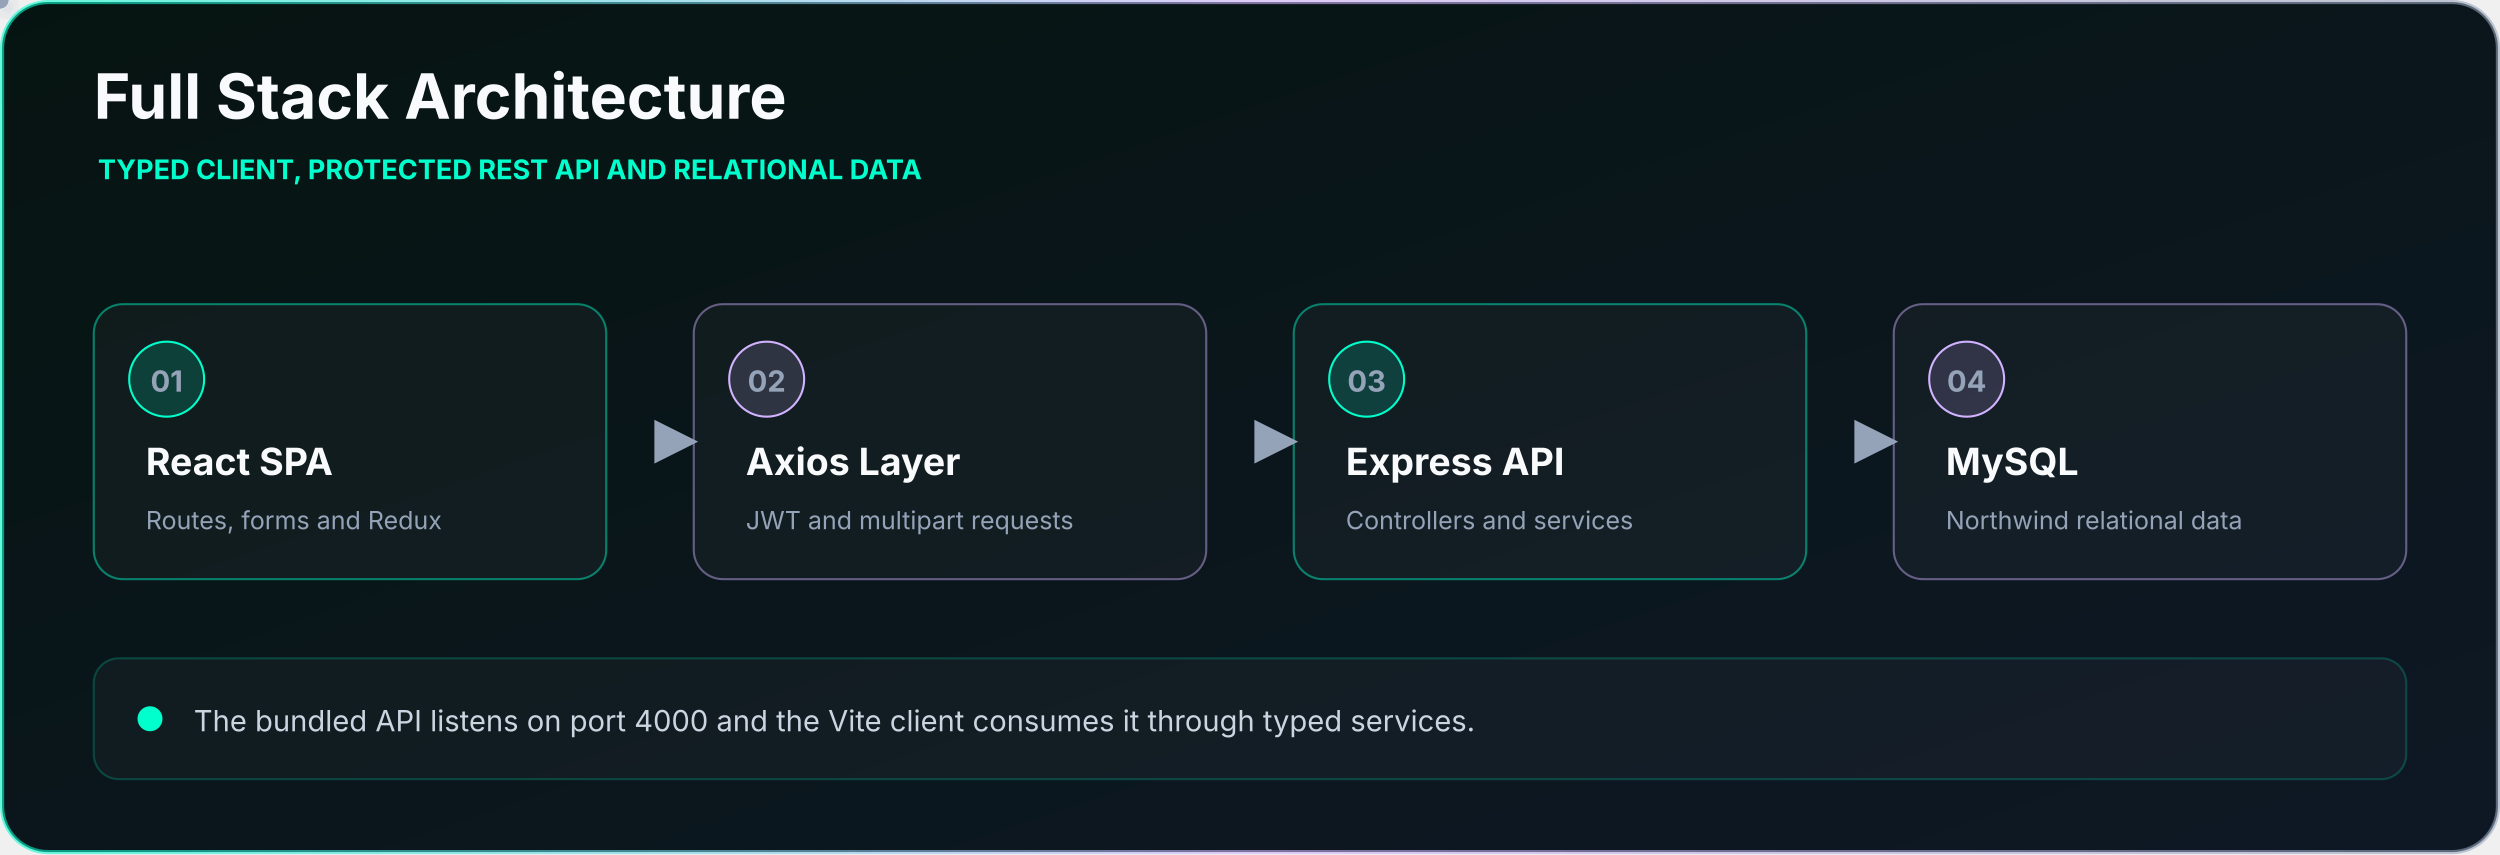
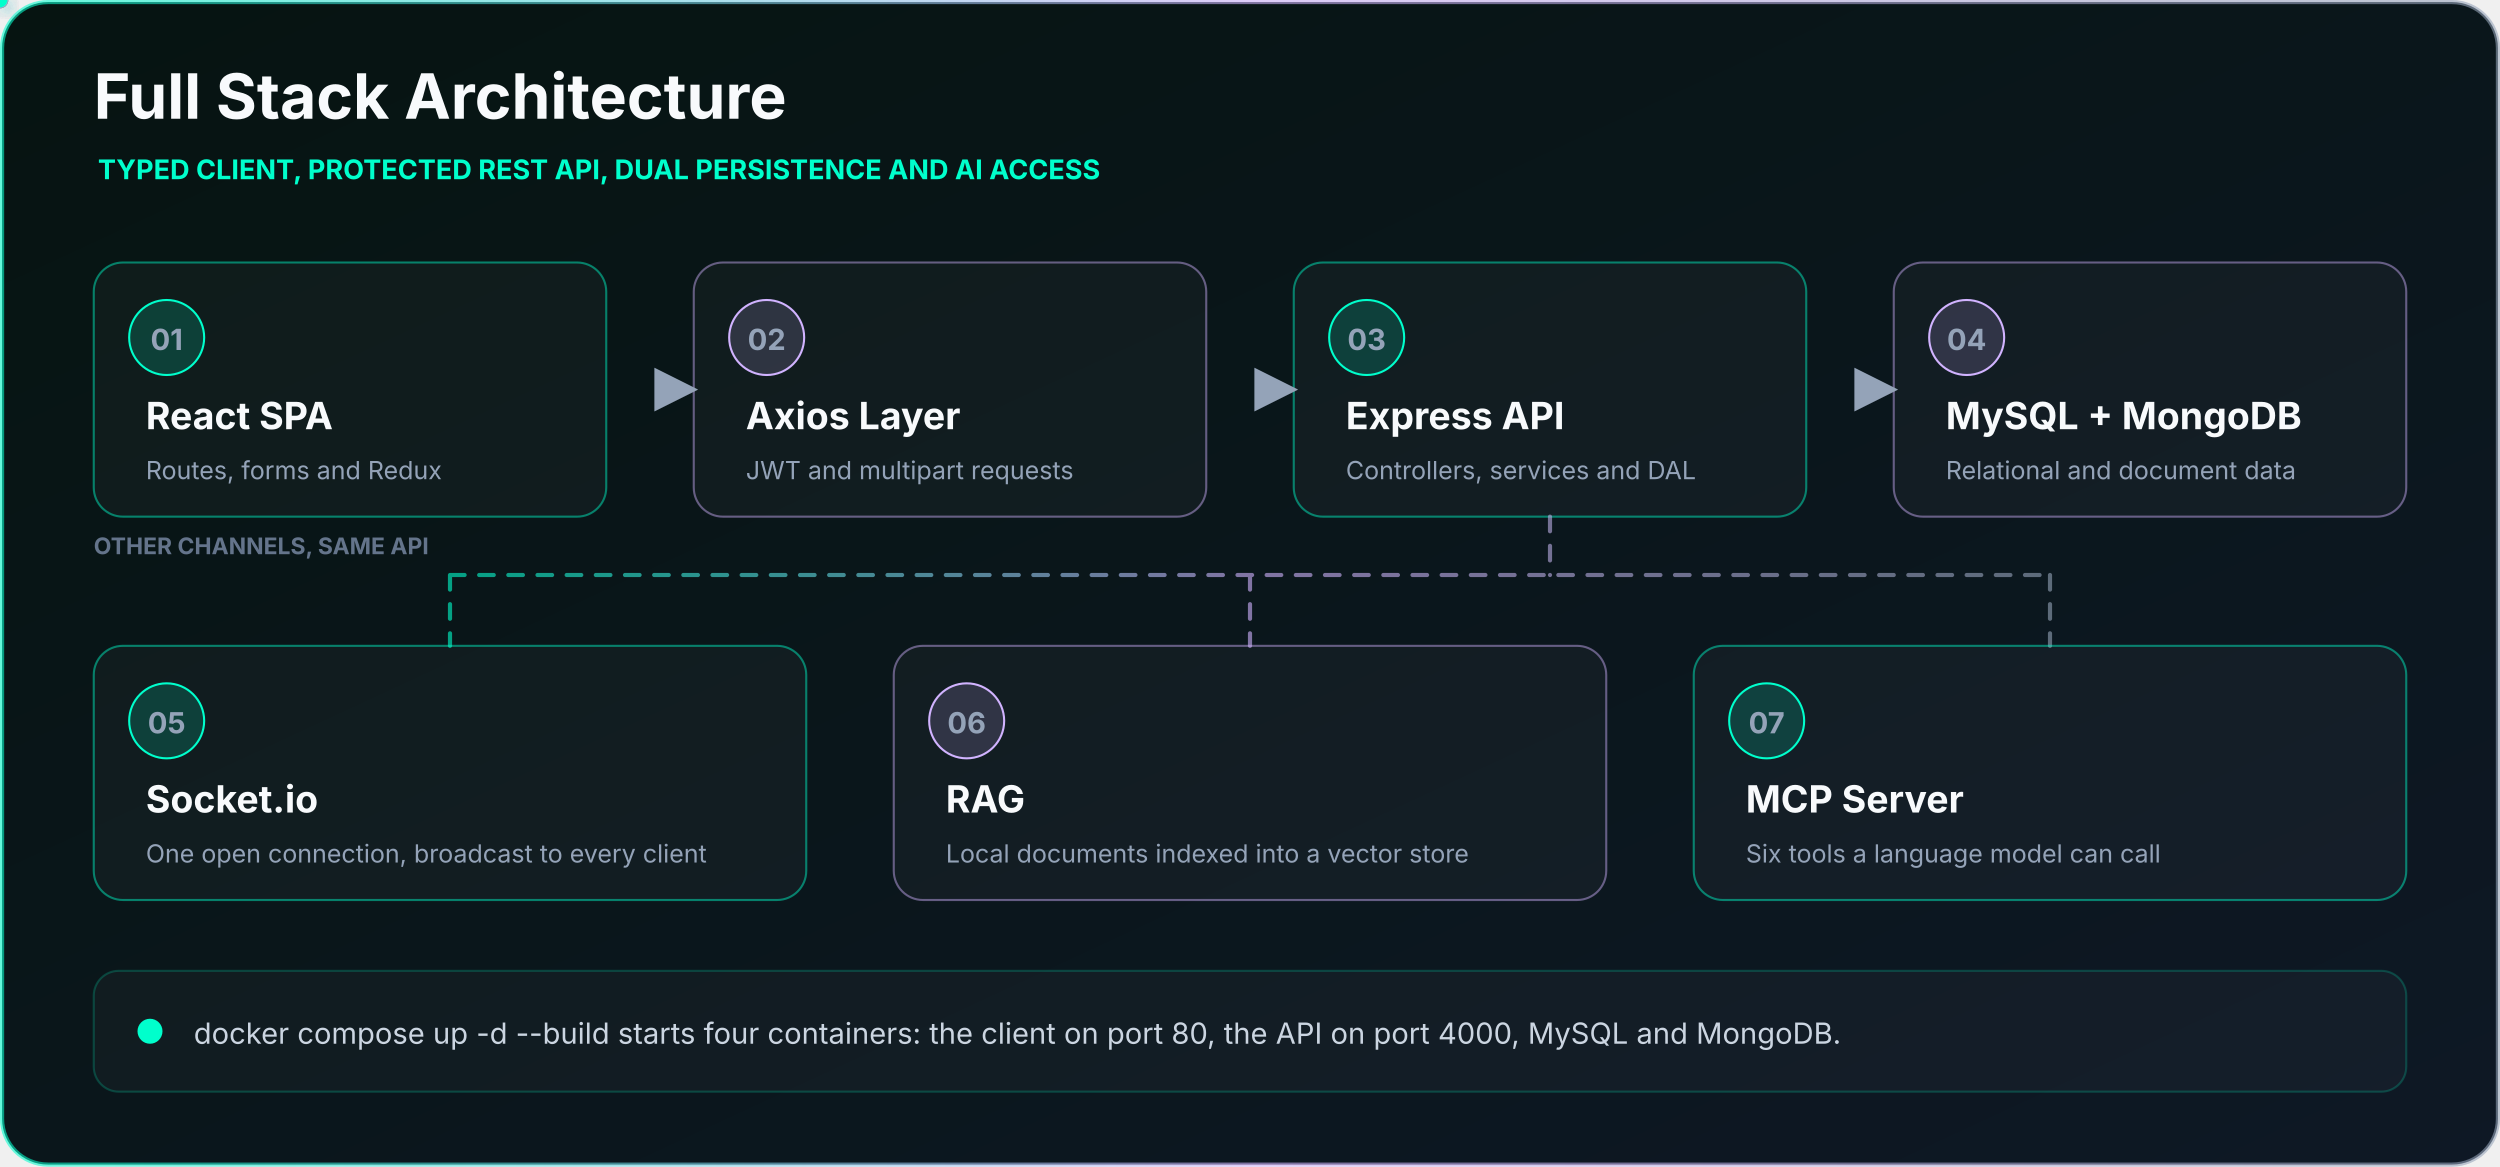
- <svg xmlns="http://www.w3.org/2000/svg" width="1200" height="410" viewBox="0 0 1200 410" role="img" aria-labelledby="title desc">
+ <svg xmlns="http://www.w3.org/2000/svg" width="1200" height="560" viewBox="0 0 1200 560" role="img" aria-labelledby="title desc">
  <defs>
    <linearGradient id="bg" x1="0" y1="0" x2="1" y2="1">
      <stop stop-color="#061411" />
      <stop offset="1" stop-color="#0e1825" />
    </linearGradient>
    <linearGradient id="flow" x1="0" y1="0" x2="1" y2="0">
      <stop stop-color="#00ffcc" />
      <stop offset=".5" stop-color="#d1b3ff" />
      <stop offset="1" stop-color="#94a3b8" />
    </linearGradient>
    <filter id="glow" x="-60%" y="-60%" width="220%" height="220%">
      <feGaussianBlur stdDeviation="4" result="blur" />
      <feMerge>
        <feMergeNode in="blur" />
        <feMergeNode in="SourceGraphic" />
      </feMerge>
    </filter>
    <marker id="arrow" viewBox="0 0 10 10" refX="9" refY="5" markerWidth="7" markerHeight="7" orient="auto">
      <path d="M0 0 10 5 0 10Z" fill="#94a3b8" />
    </marker>
  </defs>
-   <rect x="1" y="1" width="1198" height="408" rx="22" fill="url(#bg)" stroke="url(#flow)" stroke-opacity=".58" stroke-width="2" />
+   <rect x="1" y="1" width="1198" height="558" rx="22" fill="url(#bg)" stroke="url(#flow)" stroke-opacity=".58" stroke-width="2" />
  <text x="45" y="57" fill="#f8fafc" font-family="Segoe UI, Inter, Arial, sans-serif" font-size="30" font-weight="750">Full Stack Architecture</text>
-   <text x="47" y="86" fill="#00ffcc" font-family="Segoe UI, Inter, Arial, sans-serif" font-size="13" font-weight="700">TYPED CLIENT, PROTECTED REST API AND RELATIONAL DATA</text>
-   <g transform="translate(45 146)">
-     <rect width="246" height="132" rx="14" fill="#ffffff" fill-opacity=".035" stroke="#00ffcc" stroke-opacity=".45" />
+   <text x="47" y="86" fill="#00ffcc" font-family="Segoe UI, Inter, Arial, sans-serif" font-size="13" font-weight="700">TYPED CLIENT, PROTECTED REST API, DUAL PERSISTENCE AND AI ACCESS</text>
+   <g transform="translate(45 126)">
+     <rect width="246" height="122" rx="14" fill="#ffffff" fill-opacity=".035" stroke="#00ffcc" stroke-opacity=".45" />
    <circle cx="35" cy="36" r="18" fill="#00ffcc" fill-opacity=".16" stroke="#00ffcc" />
    <text x="35" y="42" text-anchor="middle" fill="#94a3b8" font-family="Segoe UI, Inter, Arial, sans-serif" font-size="14" font-weight="750">01</text>
-     <text x="25" y="82" fill="#f8fafc" font-family="Segoe UI, Inter, Arial, sans-serif" font-size="18" font-weight="750">React SPA</text>
-     <text x="25" y="108" fill="#94a3b8" font-family="Segoe UI, Inter, Arial, sans-serif" font-size="12">Routes, forms and Redux</text>
+     <text x="25" y="80" fill="#f8fafc" font-family="Segoe UI, Inter, Arial, sans-serif" font-size="18" font-weight="750">React SPA</text>
+     <text x="25" y="104" fill="#94a3b8" font-family="Segoe UI, Inter, Arial, sans-serif" font-size="12">Routes, forms and Redux</text>
  </g>
-   <g transform="translate(333 146)">
-     <rect width="246" height="132" rx="14" fill="#ffffff" fill-opacity=".035" stroke="#d1b3ff" stroke-opacity=".45" />
+   <g transform="translate(333 126)">
+     <rect width="246" height="122" rx="14" fill="#ffffff" fill-opacity=".035" stroke="#d1b3ff" stroke-opacity=".45" />
    <circle cx="35" cy="36" r="18" fill="#d1b3ff" fill-opacity=".16" stroke="#d1b3ff" />
    <text x="35" y="42" text-anchor="middle" fill="#94a3b8" font-family="Segoe UI, Inter, Arial, sans-serif" font-size="14" font-weight="750">02</text>
-     <text x="25" y="82" fill="#f8fafc" font-family="Segoe UI, Inter, Arial, sans-serif" font-size="18" font-weight="750">Axios Layer</text>
-     <text x="25" y="108" fill="#94a3b8" font-family="Segoe UI, Inter, Arial, sans-serif" font-size="12">JWT and multipart requests</text>
+     <text x="25" y="80" fill="#f8fafc" font-family="Segoe UI, Inter, Arial, sans-serif" font-size="18" font-weight="750">Axios Layer</text>
+     <text x="25" y="104" fill="#94a3b8" font-family="Segoe UI, Inter, Arial, sans-serif" font-size="12">JWT and multipart requests</text>
  </g>
-   <g transform="translate(621 146)">
-     <rect width="246" height="132" rx="14" fill="#ffffff" fill-opacity=".035" stroke="#00ffcc" stroke-opacity=".45" />
+   <g transform="translate(621 126)">
+     <rect width="246" height="122" rx="14" fill="#ffffff" fill-opacity=".035" stroke="#00ffcc" stroke-opacity=".45" />
    <circle cx="35" cy="36" r="18" fill="#00ffcc" fill-opacity=".16" stroke="#00ffcc" />
    <text x="35" y="42" text-anchor="middle" fill="#94a3b8" font-family="Segoe UI, Inter, Arial, sans-serif" font-size="14" font-weight="750">03</text>
-     <text x="25" y="82" fill="#f8fafc" font-family="Segoe UI, Inter, Arial, sans-serif" font-size="18" font-weight="750">Express API</text>
-     <text x="25" y="108" fill="#94a3b8" font-family="Segoe UI, Inter, Arial, sans-serif" font-size="12">Controllers and services</text>
+     <text x="25" y="80" fill="#f8fafc" font-family="Segoe UI, Inter, Arial, sans-serif" font-size="18" font-weight="750">Express API</text>
+     <text x="25" y="104" fill="#94a3b8" font-family="Segoe UI, Inter, Arial, sans-serif" font-size="12">Controllers, services and DAL</text>
  </g>
-   <g transform="translate(909 146)">
-     <rect width="246" height="132" rx="14" fill="#ffffff" fill-opacity=".035" stroke="#d1b3ff" stroke-opacity=".45" />
+   <g transform="translate(909 126)">
+     <rect width="246" height="122" rx="14" fill="#ffffff" fill-opacity=".035" stroke="#d1b3ff" stroke-opacity=".45" />
    <circle cx="35" cy="36" r="18" fill="#d1b3ff" fill-opacity=".16" stroke="#d1b3ff" />
    <text x="35" y="42" text-anchor="middle" fill="#94a3b8" font-family="Segoe UI, Inter, Arial, sans-serif" font-size="14" font-weight="750">04</text>
-     <text x="25" y="82" fill="#f8fafc" font-family="Segoe UI, Inter, Arial, sans-serif" font-size="18" font-weight="750">MySQL</text>
-     <text x="25" y="108" fill="#94a3b8" font-family="Segoe UI, Inter, Arial, sans-serif" font-size="12">Northwind relational data</text>
+     <text x="25" y="80" fill="#f8fafc" font-family="Segoe UI, Inter, Arial, sans-serif" font-size="18" font-weight="750">MySQL + MongoDB</text>
+     <text x="25" y="104" fill="#94a3b8" font-family="Segoe UI, Inter, Arial, sans-serif" font-size="12">Relational and document data</text>
  </g>
-   <path d="M291 212H333" stroke="url(#flow)" stroke-width="3" stroke-linecap="round" stroke-dasharray="8 8" marker-end="url(#arrow)">
+   <path d="M291 187H333" stroke="url(#flow)" stroke-width="3" stroke-linecap="round" stroke-dasharray="8 8" marker-end="url(#arrow)">
    <animate attributeName="stroke-dashoffset" from="32" to="0" dur="1.3s" repeatCount="indefinite" />
  </path>
  <circle r="4" fill="#94a3b8" filter="url(#glow)">
-     <animateMotion dur="2s" repeatCount="indefinite" path="M291 212H333" />
+     <animateMotion dur="2s" repeatCount="indefinite" path="M291 187H333" />
  </circle>
-   <path d="M579 212H621" stroke="url(#flow)" stroke-width="3" stroke-linecap="round" stroke-dasharray="8 8" marker-end="url(#arrow)">
+   <path d="M579 187H621" stroke="url(#flow)" stroke-width="3" stroke-linecap="round" stroke-dasharray="8 8" marker-end="url(#arrow)">
    <animate attributeName="stroke-dashoffset" from="32" to="0" dur="1.3s" repeatCount="indefinite" />
  </path>
  <circle r="4" fill="#94a3b8" filter="url(#glow)">
-     <animateMotion dur="2s" repeatCount="indefinite" path="M579 212H621" />
+     <animateMotion dur="2s" repeatCount="indefinite" path="M579 187H621" />
  </circle>
-   <path d="M867 212H909" stroke="url(#flow)" stroke-width="3" stroke-linecap="round" stroke-dasharray="8 8" marker-end="url(#arrow)">
+   <path d="M867 187H909" stroke="url(#flow)" stroke-width="3" stroke-linecap="round" stroke-dasharray="8 8" marker-end="url(#arrow)">
    <animate attributeName="stroke-dashoffset" from="32" to="0" dur="1.3s" repeatCount="indefinite" />
  </path>
  <circle r="4" fill="#94a3b8" filter="url(#glow)">
-     <animateMotion dur="2s" repeatCount="indefinite" path="M867 212H909" />
+     <animateMotion dur="2s" repeatCount="indefinite" path="M867 187H909" />
  </circle>
-   <g transform="translate(45 316)">
+   <path d="M744 248V276M216 276H984M216 276V310M600 276V310M984 276V310" fill="none" stroke="url(#flow)" stroke-width="2" stroke-linecap="round" stroke-opacity=".6" stroke-dasharray="7 7">
+     <animate attributeName="stroke-dashoffset" from="28" to="0" dur="1.6s" repeatCount="indefinite" />
+   </path>
+   <circle r="3.5" fill="#00ffcc" filter="url(#glow)">
+     <animateMotion dur="2.4s" repeatCount="indefinite" path="M744 248V276H216V310" />
+   </circle>
+   <circle r="3.5" fill="#d1b3ff" filter="url(#glow)">
+     <animateMotion dur="2.4s" begin=".8s" repeatCount="indefinite" path="M744 248V276H600V310" />
+   </circle>
+   <circle r="3.5" fill="#00ffcc" filter="url(#glow)">
+     <animateMotion dur="2.4s" begin="1.6s" repeatCount="indefinite" path="M744 248V276H984V310" />
+   </circle>
+   <text x="45" y="266" fill="#64748b" font-family="Segoe UI, Inter, Arial, sans-serif" font-size="11" font-weight="700">OTHER CHANNELS, SAME API</text>
+   <g transform="translate(45 310)">
+     <rect width="342" height="122" rx="14" fill="#ffffff" fill-opacity=".035" stroke="#00ffcc" stroke-opacity=".45" />
+     <circle cx="35" cy="36" r="18" fill="#00ffcc" fill-opacity=".16" stroke="#00ffcc" />
+     <text x="35" y="42" text-anchor="middle" fill="#94a3b8" font-family="Segoe UI, Inter, Arial, sans-serif" font-size="14" font-weight="750">05</text>
+     <text x="25" y="80" fill="#f8fafc" font-family="Segoe UI, Inter, Arial, sans-serif" font-size="18" font-weight="750">Socket.io</text>
+     <text x="25" y="104" fill="#94a3b8" font-family="Segoe UI, Inter, Arial, sans-serif" font-size="12">One open connection, broadcast to every client</text>
+   </g>
+   <g transform="translate(429 310)">
+     <rect width="342" height="122" rx="14" fill="#ffffff" fill-opacity=".035" stroke="#d1b3ff" stroke-opacity=".45" />
+     <circle cx="35" cy="36" r="18" fill="#d1b3ff" fill-opacity=".16" stroke="#d1b3ff" />
+     <text x="35" y="42" text-anchor="middle" fill="#94a3b8" font-family="Segoe UI, Inter, Arial, sans-serif" font-size="14" font-weight="750">06</text>
+     <text x="25" y="80" fill="#f8fafc" font-family="Segoe UI, Inter, Arial, sans-serif" font-size="18" font-weight="750">RAG</text>
+     <text x="25" y="104" fill="#94a3b8" font-family="Segoe UI, Inter, Arial, sans-serif" font-size="12">Local documents indexed into a vector store</text>
+   </g>
+   <g transform="translate(813 310)">
+     <rect width="342" height="122" rx="14" fill="#ffffff" fill-opacity=".035" stroke="#00ffcc" stroke-opacity=".45" />
+     <circle cx="35" cy="36" r="18" fill="#00ffcc" fill-opacity=".16" stroke="#00ffcc" />
+     <text x="35" y="42" text-anchor="middle" fill="#94a3b8" font-family="Segoe UI, Inter, Arial, sans-serif" font-size="14" font-weight="750">07</text>
+     <text x="25" y="80" fill="#f8fafc" font-family="Segoe UI, Inter, Arial, sans-serif" font-size="18" font-weight="750">MCP Server</text>
+     <text x="25" y="104" fill="#94a3b8" font-family="Segoe UI, Inter, Arial, sans-serif" font-size="12">Six tools a language model can call</text>
+   </g>
+   <g transform="translate(45 466)">
    <rect width="1110" height="58" rx="12" fill="#ffffff" fill-opacity=".03" stroke="#00ffcc" stroke-opacity=".2" />
    <circle cx="27" cy="29" r="6" fill="#00ffcc">
      <animate attributeName="r" values="6;9;6" dur="2s" repeatCount="indefinite" />
    </circle>
-     <text x="48" y="35" fill="#cbd5e1" font-family="Segoe UI, Inter, Arial, sans-serif" font-size="14">The bundled API listens on port 4000 and the Vite client consumes it through typed services.</text>
+     <text x="48" y="35" fill="#cbd5e1" font-family="Segoe UI, Inter, Arial, sans-serif" font-size="14">docker compose up -d --build starts four containers: the client on port 80, the API on port 4000, MySQL and MongoDB.</text>
  </g>
</svg>
